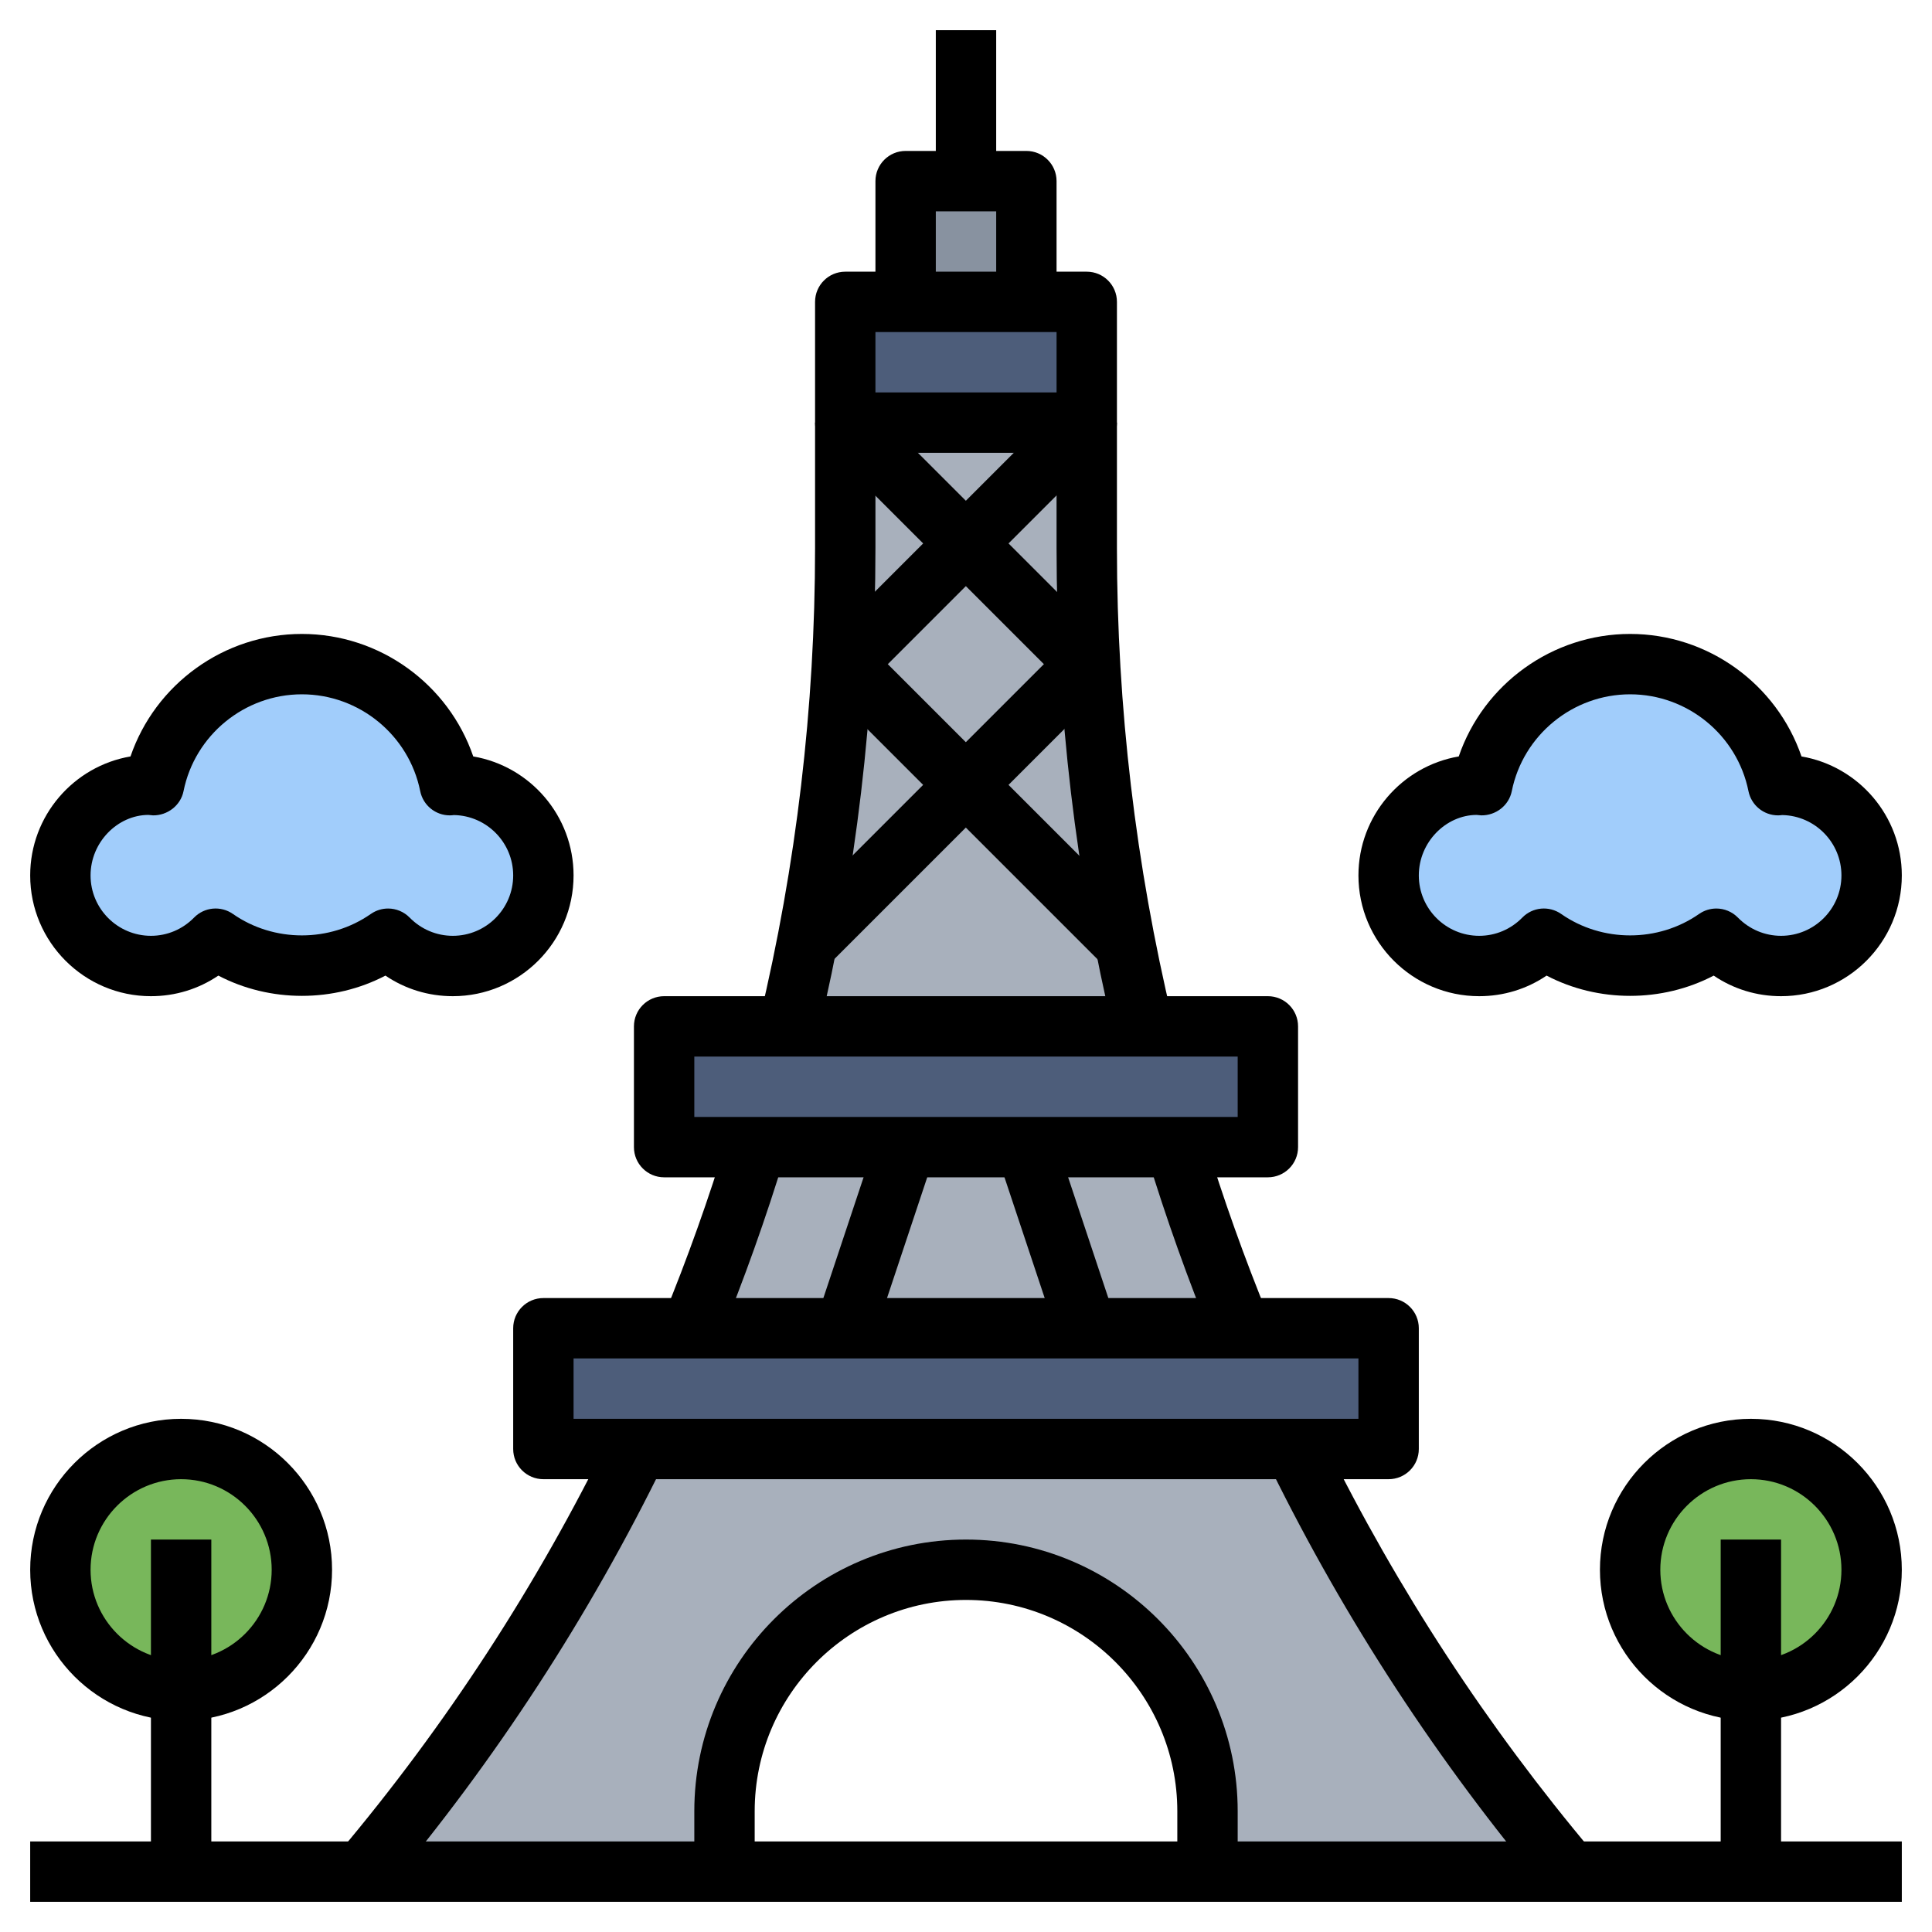
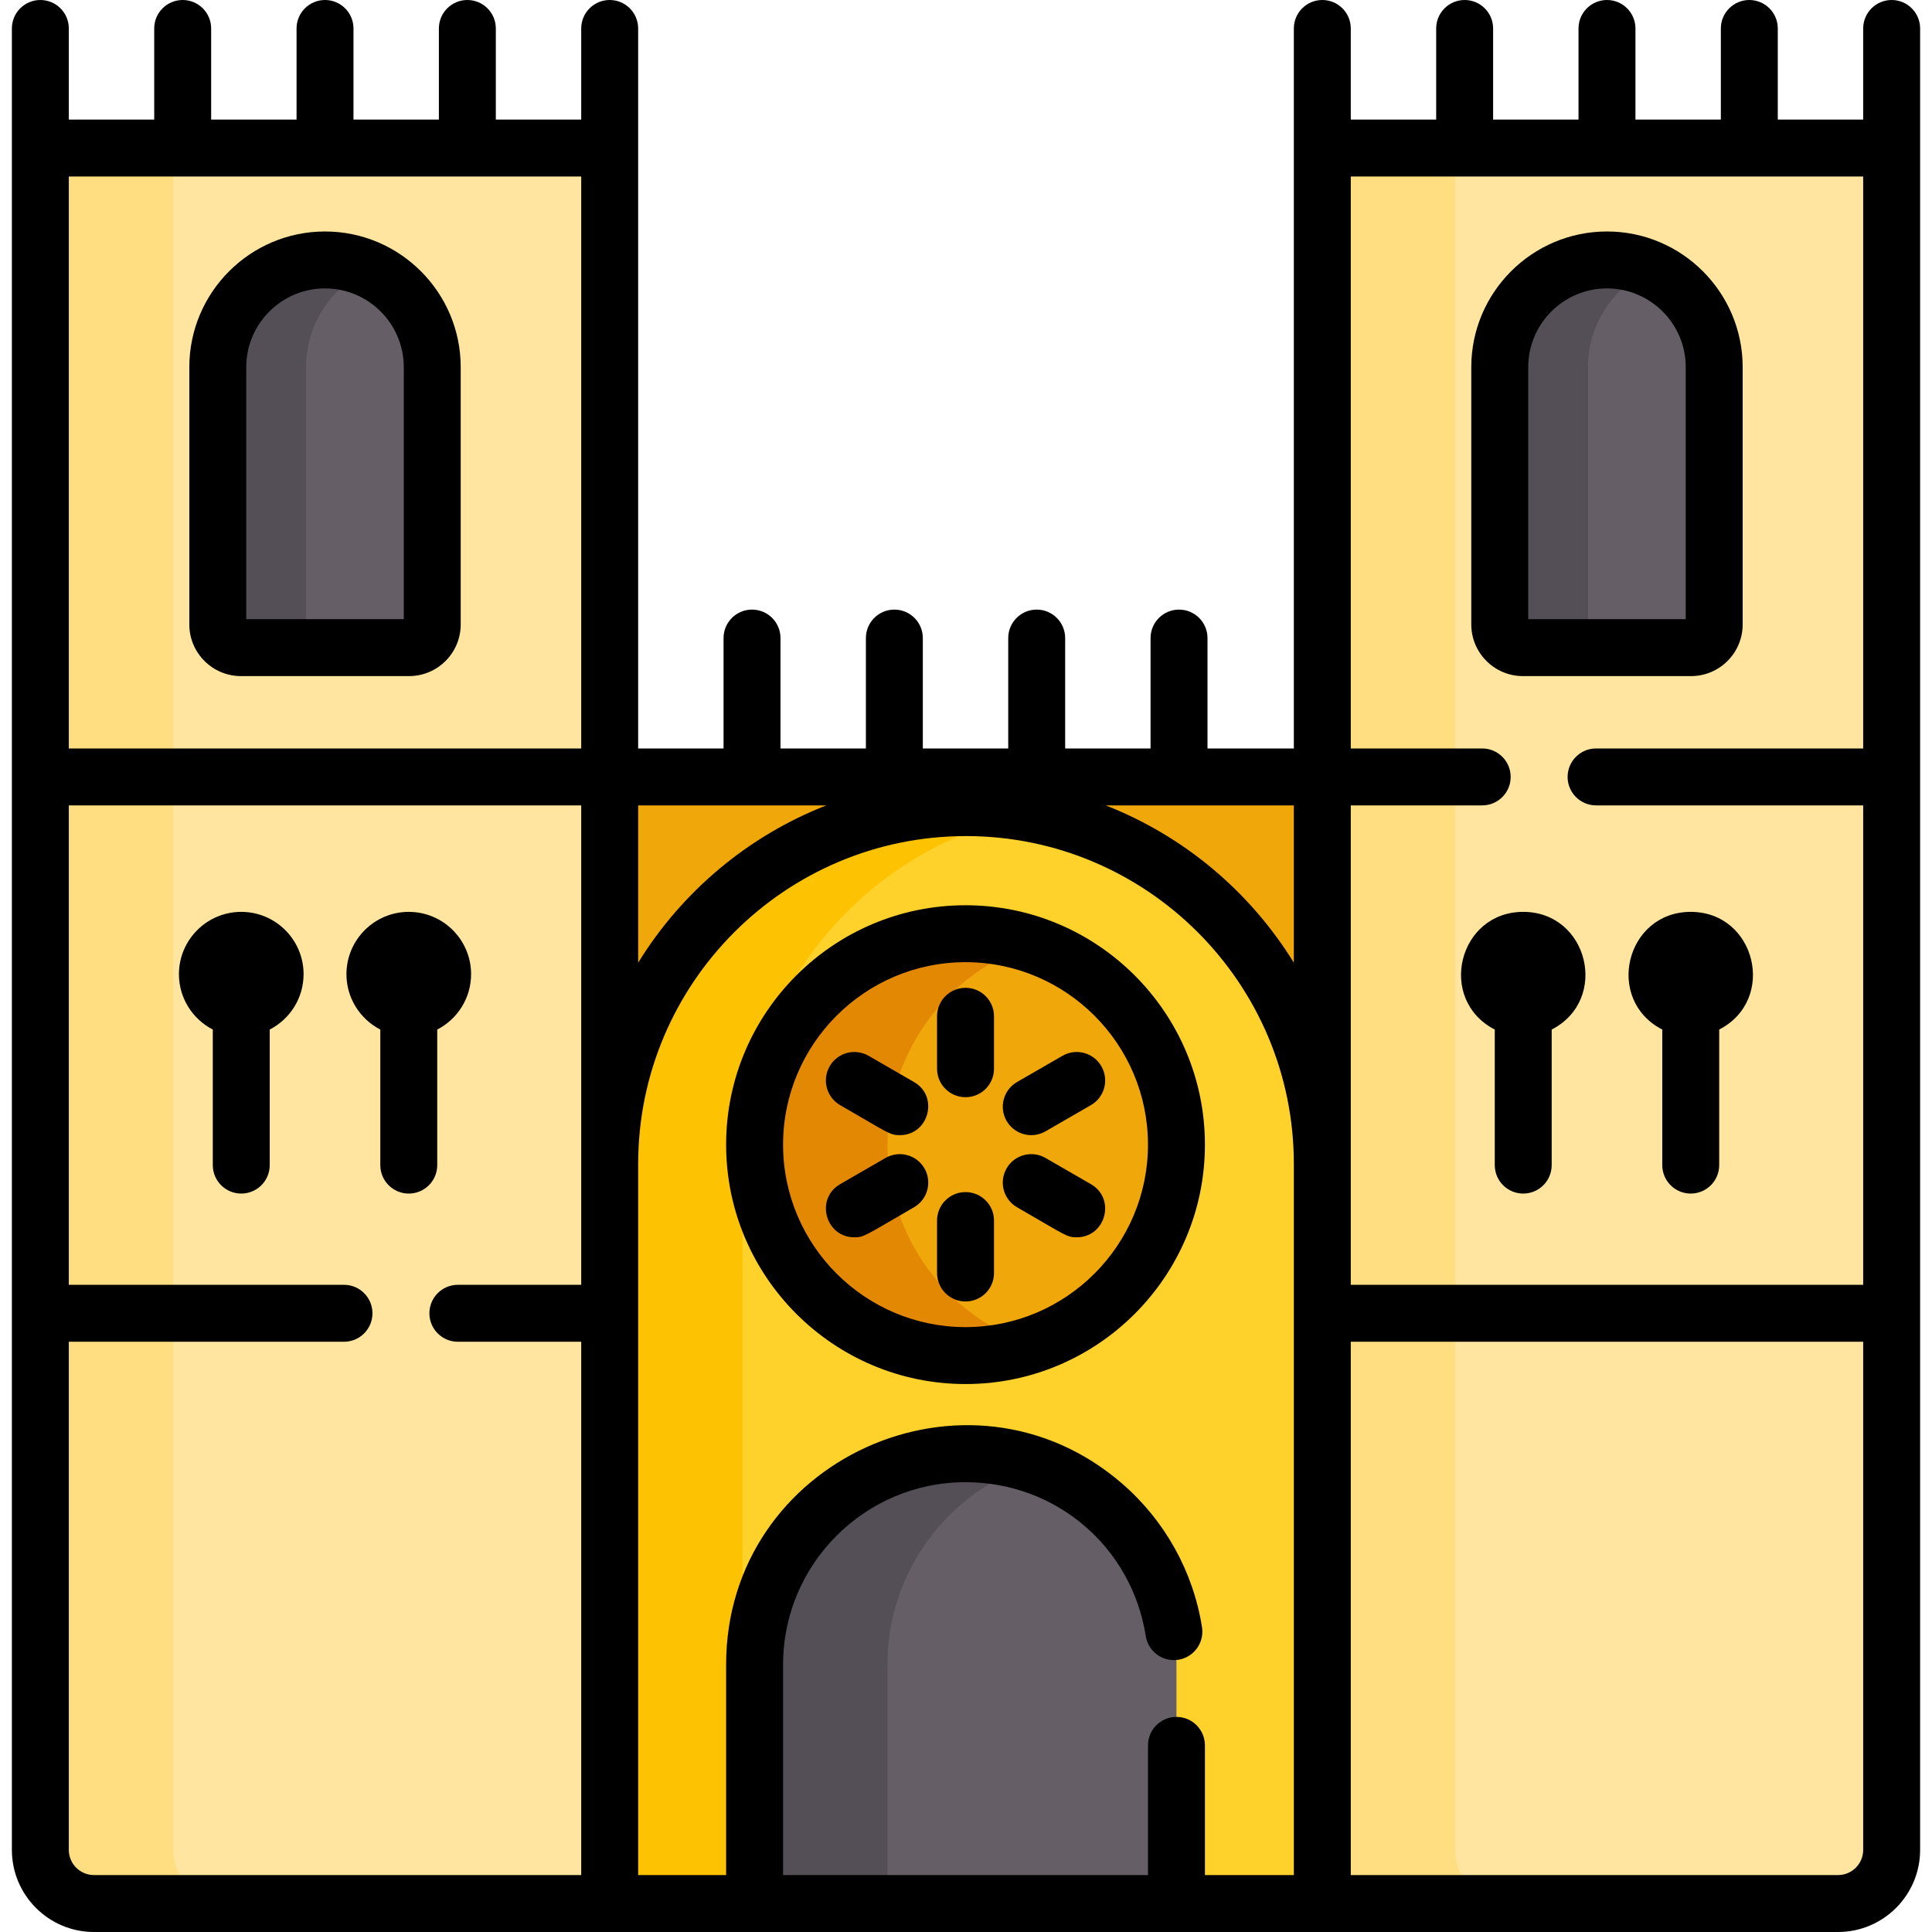
- <svg xmlns="http://www.w3.org/2000/svg" id="Layer_3" enable-background="new 0 0 64 64" height="512" viewBox="0 0 64 64" width="512">
-   <path d="m43 48.224-1.904-4.224c-.807-1.965-1.521-3.968-2.14-6l-1.087-4c-1.234-5.153-1.869-10.468-1.869-15.839v-4.161h-8v4.161c0 5.372-.635 10.686-1.869 15.839l-1.087 4c-.619 2.032-1.334 4.035-2.14 6l-1.794 4c-2.433 4.989-5.484 9.695-9.11 14h12v-2c0-4.418 3.582-8 8-8s8 3.582 8 8v2h12c-3.571-4.241-6.585-8.87-9-13.776z" fill="#a8b0bc" />
-   <path d="m28 10h8v4h-8z" fill="#4d5d7a" />
-   <path d="m30 6h4v4h-4z" fill="#8892a0" />
-   <path d="m18 44h28v4h-28z" fill="#4d5d7a" />
-   <path d="m22 34h20v4h-20z" fill="#4d5d7a" />
-   <circle cx="6" cy="52" fill="#78b75b" r="4" />
-   <circle cx="58" cy="52" fill="#78b75b" r="4" />
-   <path d="m15 26c-.034 0-.066.009-.1.01-.459-2.287-2.478-4.01-4.9-4.01s-4.441 1.723-4.9 4.01c-.034-.001-.066-.01-.1-.01-1.657 0-3 1.343-3 3s1.343 3 3 3c.841 0 1.598-.348 2.143-.905.811.567 1.793.905 2.857.905s2.046-.338 2.857-.905c.545.557 1.302.905 2.143.905 1.657 0 3-1.343 3-3s-1.343-3-3-3z" fill="#a1cdfb" />
-   <path d="m59 26c-.034 0-.066.009-.1.01-.459-2.287-2.478-4.01-4.9-4.01s-4.441 1.723-4.9 4.01c-.034-.001-.066-.01-.1-.01-1.657 0-3 1.343-3 3s1.343 3 3 3c.841 0 1.598-.348 2.143-.905.811.567 1.793.905 2.857.905s2.046-.338 2.857-.905c.545.557 1.302.905 2.143.905 1.657 0 3-1.343 3-3s-1.343-3-3-3z" fill="#a1cdfb" />
-   <path d="m1 61h62v2h-62z" />
-   <path d="m6 57c-2.757 0-5-2.243-5-5s2.243-5 5-5 5 2.243 5 5-2.243 5-5 5zm0-8c-1.654 0-3 1.346-3 3s1.346 3 3 3 3-1.346 3-3-1.346-3-3-3z" />
-   <path d="m5 51h2v11h-2z" />
-   <path d="m58 57c-2.757 0-5-2.243-5-5s2.243-5 5-5 5 2.243 5 5-2.243 5-5 5zm0-8c-1.654 0-3 1.346-3 3s1.346 3 3 3 3-1.346 3-3-1.346-3-3-3z" />
-   <path d="m57 51h2v11h-2z" />
-   <path d="m36 15h-8c-.552 0-1-.447-1-1v-4c0-.553.448-1 1-1h8c.552 0 1 .447 1 1v4c0 .553-.448 1-1 1zm-7-2h6v-2h-6z" />
-   <path d="m35 10h-2v-3h-2v3h-2v-4c0-.553.448-1 1-1h4c.552 0 1 .447 1 1z" />
-   <path d="m31 1h2v5h-2z" />
-   <path d="m12.765 62.645-1.53-1.289c3.545-4.21 6.565-8.851 8.976-13.794l1.798.877c-2.484 5.09-5.593 9.87-9.244 14.206z" />
-   <path d="m23.83 44.38-1.851-.76c.792-1.929 1.501-3.918 2.108-5.911l1.913.582c-.625 2.054-1.355 4.102-2.17 6.089z" />
-   <path d="m27.104 34.232-1.945-.465c1.221-5.104 1.841-10.355 1.841-15.607v-4.16h2v4.16c0 5.408-.638 10.816-1.896 16.072z" />
-   <path d="m51.235 62.645c-3.595-4.271-6.668-8.974-9.132-13.979l1.794-.883c2.393 4.859 5.376 9.426 8.868 13.572z" />
-   <path d="m40.17 44.38c-.814-1.985-1.545-4.034-2.171-6.088l1.913-.584c.608 1.995 1.318 3.984 2.109 5.912z" />
-   <path d="m36.896 34.232c-1.258-5.256-1.896-10.664-1.896-16.072v-4.16h2v4.16c0 5.252.62 10.503 1.841 15.607z" />
-   <path d="m41 62h-2v-2c0-3.859-3.14-7-7-7s-7 3.141-7 7v2h-2v-2c0-4.963 4.038-9 9-9s9 4.037 9 9z" />
-   <path d="m46 49h-28c-.552 0-1-.447-1-1v-4c0-.553.448-1 1-1h28c.552 0 1 .447 1 1v4c0 .553-.448 1-1 1zm-27-2h26v-2h-26z" />
-   <path d="m42 39h-20c-.552 0-1-.447-1-1v-4c0-.553.448-1 1-1h20c.552 0 1 .447 1 1v4c0 .553-.448 1-1 1zm-19-2h18v-2h-18z" />
-   <path d="m25.838 40h6.325v2h-6.325z" transform="matrix(.316 -.949 .949 .316 -19.069 55.539)" />
-   <path d="m34 37.838h2v6.325h-2z" transform="matrix(.949 -.316 .316 .949 -11.169 13.172)" />
-   <path d="m31 12.343h2v11.314h-2z" transform="matrix(.707 -.707 .707 .707 -3.355 27.9)" />
-   <path d="m26.343 17h11.314v2h-11.314z" transform="matrix(.707 -.707 .707 .707 -3.355 27.9)" />
-   <path d="m31.638 20.079h2v13.117h-2z" transform="matrix(.707 -.707 .707 .707 -9.276 30.88)" />
-   <path d="m24.804 25.638h13.117v2h-13.117z" transform="matrix(.707 -.707 .707 .707 -9.65 29.979)" />
-   <path d="m15 33c-.808 0-1.578-.238-2.232-.682-1.708.895-3.827.895-5.535 0-.655.444-1.425.682-2.233.682-2.206 0-4-1.794-4-4 0-1.976 1.439-3.62 3.323-3.942.819-2.392 3.094-4.058 5.677-4.058s4.858 1.666 5.677 4.058c1.884.322 3.323 1.966 3.323 3.942 0 2.206-1.794 4-4 4zm-2.144-2.904c.262 0 .521.103.715.301.382.388.889.603 1.429.603 1.103 0 2-.897 2-2 0-1.09-.875-1.979-1.96-2-.057.007-.107.01-.14.01-.475 0-.886-.335-.98-.803-.374-1.858-2.022-3.207-3.92-3.207s-3.546 1.349-3.92 3.207c-.096.478-.535.808-1.009.803-.038-.002-.121-.01-.158-.015-1.016.005-1.913.902-1.913 2.005s.897 2 2 2c.54 0 1.047-.215 1.429-.604.342-.35.886-.4 1.287-.12 1.355.947 3.213.947 4.568 0 .174-.121.374-.18.572-.18z" />
-   <path d="m59 33c-.808 0-1.578-.238-2.232-.682-1.708.895-3.827.895-5.535 0-.655.444-1.425.682-2.233.682-2.206 0-4-1.794-4-4 0-1.976 1.439-3.62 3.323-3.942.819-2.392 3.094-4.058 5.677-4.058s4.858 1.666 5.677 4.058c1.884.322 3.323 1.966 3.323 3.942 0 2.206-1.794 4-4 4zm-2.144-2.904c.262 0 .521.103.715.301.382.388.889.603 1.429.603 1.103 0 2-.897 2-2 0-1.09-.875-1.979-1.96-2-.057.007-.106.01-.14.01-.475 0-.886-.335-.98-.803-.374-1.858-2.022-3.207-3.92-3.207s-3.546 1.349-3.92 3.207c-.096.478-.529.808-1.009.803-.038-.002-.121-.01-.158-.015-1.016.005-1.913.902-1.913 2.005s.897 2 2 2c.54 0 1.047-.215 1.429-.604.341-.35.886-.4 1.287-.12 1.355.947 3.213.947 4.568 0 .174-.121.374-.18.572-.18z" />
+ <svg xmlns="http://www.w3.org/2000/svg" id="Capa_1" enable-background="new 0 0 509.01 509.01" height="512" viewBox="0 0 509.01 509.01" width="512">
+   <path d="m348.382 39.005h150v462.5h-150z" fill="#ffe5a0" />
+   <path d="m445.523 170.628h-44.289c-3.372 0-6.106-2.734-6.106-6.106v-67.785c0-15.602 12.648-28.25 28.25-28.25 15.602 0 28.25 12.648 28.25 28.25v67.786c.001 3.371-2.733 6.105-6.105 6.105z" fill="#655e67" />
+   <path d="m397.511 501.505h-49.13v-462.5h35v448.37c0 7.81 6.32 14.13 14.13 14.13z" fill="#ffdd81" />
+   <path d="m418.381 96.735v67.79c0 3.37 2.73 6.1 6.1 6.1h-23.25c-3.37 0-6.1-2.73-6.1-6.1v-67.79c0-15.6 12.65-28.25 28.25-28.25 4.14 0 8.08.89 11.62 2.51-9.8 4.42-16.62 14.29-16.62 25.74z" fill="#544f56" />
+   <path d="m160.63 204.691h187.75v296.814h-187.75z" fill="#f0a70a" />
+   <path d="m348.38 501.505h-187.75v-194.854c0-51.846 42.029-93.875 93.875-93.875 51.846 0 93.875 42.029 93.875 93.875z" fill="#fed22b" />
+   <circle cx="254.38" cy="301.572" fill="#f0a70a" r="55.572" />
+   <path d="m309.951 501.51h-111.143v-62.938c0-30.691 24.88-55.572 55.572-55.572 30.691 0 55.572 24.88 55.572 55.572v62.938z" fill="#655e67" />
+   <path d="m160.632 39.005v462.5h-135.87c-7.81 0-14.13-6.32-14.13-14.13v-448.37z" fill="#ffe5a0" />
+   <path d="m107.774 170.628h-44.288c-3.372 0-6.106-2.734-6.106-6.106v-67.785c0-15.602 12.648-28.25 28.25-28.25 15.602 0 28.25 12.648 28.25 28.25v67.786c0 3.371-2.734 6.105-6.106 6.105z" fill="#655e67" />
+   <path d="m59.762 501.505h-35c-7.81 0-14.13-6.32-14.13-14.13v-448.37h35v448.37c0 7.81 6.32 14.13 14.13 14.13z" fill="#ffdd81" />
+   <path d="m80.632 96.735v67.79c0 3.37 2.73 6.1 6.1 6.1h-23.25c-3.37 0-6.1-2.73-6.1-6.1v-67.79c0-15.6 12.65-28.25 28.25-28.25 4.14 0 8.08.89 11.62 2.51-9.8 4.42-16.62 14.29-16.62 25.74z" fill="#544f56" />
+   <path d="m272.002 214.398c-43.48 8.19-76.37 46.37-76.37 92.24v194.85l-35 .017v-194.867c0-51.85 42.03-93.88 93.87-93.88 5.98 0 11.83.56 17.5 1.64z" fill="#fdc202" />
+   <path d="m271.882 354.325c-5.5 1.83-11.39 2.82-17.5 2.82-30.69 0-55.57-24.88-55.57-55.57s24.88-55.57 55.57-55.57c6.11 0 12 .99 17.5 2.82-22.12 7.33-38.07 28.18-38.07 52.75s15.95 45.42 38.07 52.75z" fill="#e38803" />
+   <path d="m271.882 385.815c-22.12 7.33-38.07 28.19-38.07 52.76v62.93h-35v-62.93c0-30.69 24.88-55.58 55.57-55.58 6.11 0 12 .99 17.5 2.82z" fill="#544f56" />
+   <path d="m63.485 178.128h44.289c7.502 0 13.605-6.104 13.605-13.605v-67.787c0-19.713-16.037-35.75-35.75-35.75s-35.75 16.037-35.75 35.75v67.786c.001 7.502 6.104 13.606 13.606 13.606zm1.395-81.392c0-11.441 9.309-20.75 20.75-20.75s20.75 9.309 20.75 20.75v66.392h-41.5z" />
+   <path d="m401.235 178.128h44.289c7.502 0 13.605-6.104 13.605-13.605v-67.787c0-19.713-16.037-35.75-35.75-35.75s-35.75 16.037-35.75 35.75v67.786c.001 7.502 6.104 13.606 13.606 13.606zm1.395-81.392c0-11.441 9.309-20.75 20.75-20.75s20.75 9.309 20.75 20.75v66.392h-41.5z" />
+   <path d="m498.38 0c-4.143 0-7.5 3.357-7.5 7.5v24h-22.5v-24c0-4.143-3.357-7.5-7.5-7.5s-7.5 3.357-7.5 7.5v24h-22.5v-24c0-4.143-3.357-7.5-7.5-7.5s-7.5 3.357-7.5 7.5v24h-22.5v-24c0-4.143-3.357-7.5-7.5-7.5s-7.5 3.357-7.5 7.5v24h-22.5v-24c0-4.143-3.357-7.5-7.5-7.5s-7.5 3.357-7.5 7.5v189.691h-22.75v-29.085c0-4.143-3.357-7.5-7.5-7.5s-7.5 3.357-7.5 7.5v29.085h-22.5v-29.085c0-4.143-3.357-7.5-7.5-7.5s-7.5 3.357-7.5 7.5v29.085h-22.5v-29.085c0-4.143-3.357-7.5-7.5-7.5s-7.5 3.357-7.5 7.5v29.085h-22.5v-29.085c0-4.143-3.357-7.5-7.5-7.5s-7.5 3.357-7.5 7.5v29.085h-22.5c0-8.487 0-180.913 0-189.691 0-4.143-3.357-7.5-7.5-7.5s-7.5 3.357-7.5 7.5v24h-22.5v-24c0-4.143-3.357-7.5-7.5-7.5s-7.5 3.357-7.5 7.5v24h-22.5v-24c0-4.143-3.357-7.5-7.5-7.5s-7.5 3.357-7.5 7.5v24h-22.5v-24c0-4.143-3.357-7.5-7.5-7.5s-7.5 3.357-7.5 7.5v24h-22.5v-24c0-4.143-3.357-7.5-7.5-7.5s-7.5 3.357-7.5 7.5v479.88c0 11.927 9.703 21.63 21.63 21.63h459.49c11.927 0 21.63-9.703 21.63-21.63 0-7.044 0-476.51 0-479.88 0-4.143-3.358-7.5-7.5-7.5zm-345.25 338.5h-32.5c-4.143 0-7.5 3.357-7.5 7.5s3.357 7.5 7.5 7.5h32.5v140.51h-128.37c-3.655 0-6.63-2.975-6.63-6.63v-133.88h72.5c4.143 0 7.5-3.357 7.5-7.5s-3.357-7.5-7.5-7.5h-72.5v-126.309h135zm0-141.309h-135v-150.691h135zm15 15h49.576c-20.676 8.083-38.069 22.768-49.576 41.448zm172.75 281.819h-23.429v-34.171c0-4.143-3.357-7.5-7.5-7.5s-7.5 3.357-7.5 7.5v34.171h-96.143v-55.438c0-26.507 21.564-48.071 48.071-48.071 23.824 0 43.795 17.05 47.485 40.541.644 4.092 4.477 6.884 8.573 6.245 4.092-.643 6.888-4.481 6.245-8.573-2.308-14.688-9.809-28.153-21.122-37.914-40.559-34.99-104.253-6.243-104.253 47.772v55.438h-23.177v-187.359c0-47.627 38.748-86.375 86.375-86.375s86.375 38.748 86.375 86.375zm0-240.37c-11.507-18.681-28.9-33.366-49.576-41.448h49.576zm150 233.74c0 3.655-2.975 6.63-6.63 6.63h-128.37v-140.51h135zm0-290.189h-70.375c-4.143 0-7.5 3.357-7.5 7.5s3.357 7.5 7.5 7.5h70.375v126.309h-135c0-1.581 0-122.233 0-126.309h34.625c4.143 0 7.5-3.357 7.5-7.5s-3.357-7.5-7.5-7.5h-34.625v-150.691h135z" />
+   <path d="m254.38 238.5c-34.777 0-63.071 28.294-63.071 63.071 0 34.778 28.294 63.072 63.071 63.072s63.071-28.294 63.071-63.072c0-34.777-28.294-63.071-63.071-63.071zm0 111.144c-26.507 0-48.071-21.565-48.071-48.072s21.564-48.072 48.071-48.072 48.071 21.564 48.071 48.071-21.564 48.073-48.071 48.073z" />
+   <path d="m254.38 260.251c-4.143 0-7.5 3.357-7.5 7.5v13.82c0 4.143 3.357 7.5 7.5 7.5s7.5-3.357 7.5-7.5v-13.82c0-4.143-3.358-7.5-7.5-7.5z" />
+   <path d="m221.341 291.156c12.991 7.501 13.113 7.916 15.712 7.916 7.643 0 10.388-10.167 3.757-13.996l-11.969-6.91c-3.59-2.07-8.175-.843-10.245 2.745-2.072 3.587-.842 8.174 2.745 10.245z" />
+   <path d="m233.31 305.076-11.969 6.91c-6.632 3.83-3.881 13.996 3.757 13.996 2.611 0 2.748-.431 15.712-7.916 3.587-2.071 4.816-6.658 2.745-10.245-2.072-3.588-6.66-4.814-10.245-2.745z" />
+   <path d="m254.38 314.071c-4.143 0-7.5 3.357-7.5 7.5v13.82c0 4.143 3.357 7.5 7.5 7.5s7.5-3.357 7.5-7.5v-13.82c0-4.142-3.358-7.5-7.5-7.5z" />
+   <path d="m287.419 311.986-11.969-6.91c-3.59-2.07-8.175-.843-10.245 2.745-2.071 3.587-.842 8.174 2.745 10.245 12.991 7.501 13.113 7.916 15.712 7.916 7.643 0 10.388-10.167 3.757-13.996z" />
+   <path d="m279.919 278.166-11.969 6.91c-3.587 2.071-4.816 6.658-2.745 10.245 2.071 3.588 6.66 4.815 10.245 2.745l11.969-6.91c3.587-2.071 4.816-6.658 2.745-10.245-2.07-3.588-6.659-4.815-10.245-2.745z" />
+   <path d="m56.063 271.25v35.712c0 4.143 3.357 7.5 7.5 7.5s7.5-3.357 7.5-7.5v-35.712c5.288-2.73 8.919-8.238 8.919-14.589 0-9.054-7.365-16.419-16.419-16.419s-16.42 7.365-16.42 16.419c.001 6.351 3.632 11.859 8.92 14.589z" />
+   <path d="m100.196 271.25v35.712c0 4.143 3.357 7.5 7.5 7.5s7.5-3.357 7.5-7.5v-35.712c5.289-2.73 8.92-8.238 8.92-14.589 0-9.054-7.366-16.419-16.42-16.419s-16.419 7.365-16.419 16.419c0 6.351 3.631 11.859 8.919 14.589z" />
+   <path d="m401.313 240.242c-17.124 0-22.771 23.125-7.5 31.008v35.712c0 4.143 3.357 7.5 7.5 7.5s7.5-3.357 7.5-7.5v-35.712c15.287-7.891 9.616-31.008-7.5-31.008z" />
+   <path d="m437.946 271.25v35.712c0 4.143 3.357 7.5 7.5 7.5s7.5-3.357 7.5-7.5v-35.712c15.287-7.891 9.619-31.008-7.5-31.008-17.12 0-22.772 23.124-7.5 31.008z" />
</svg>
